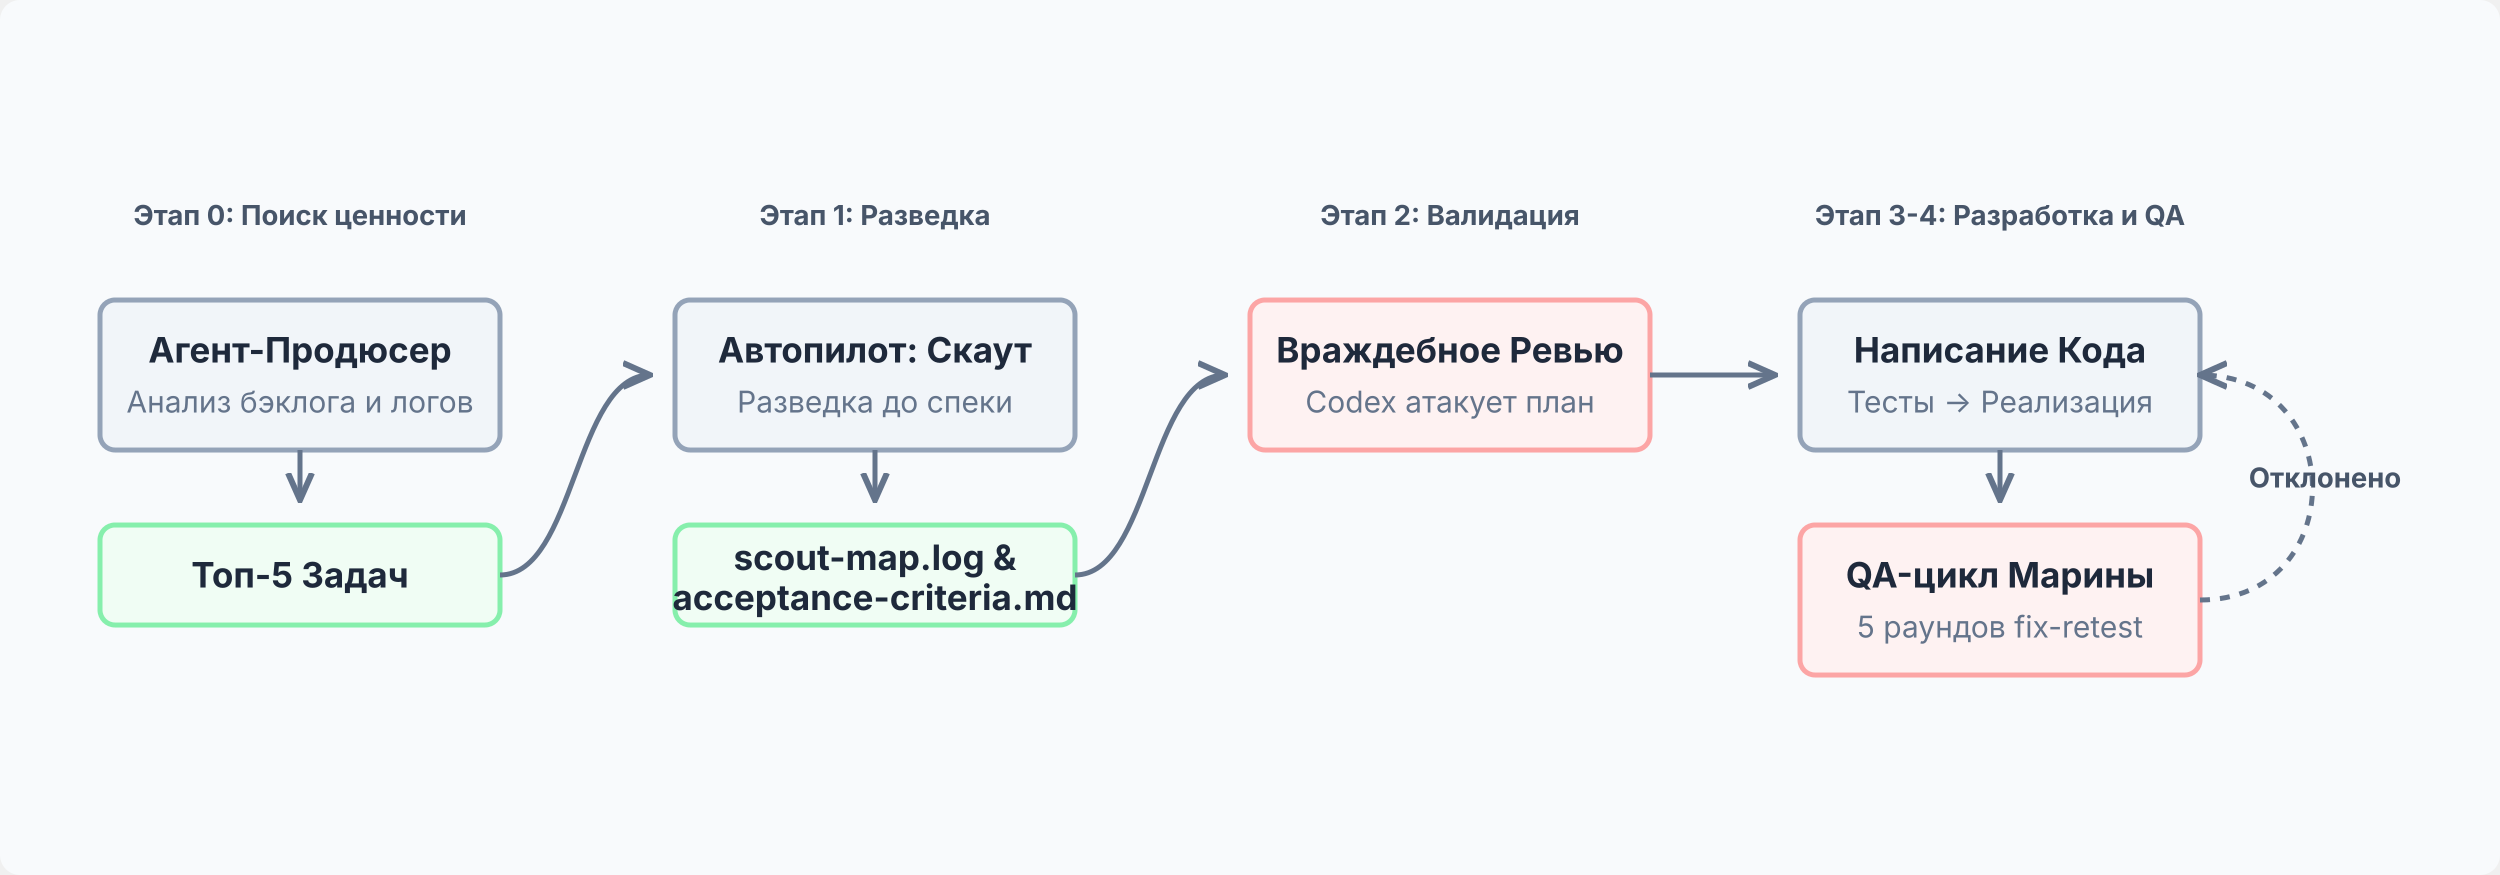
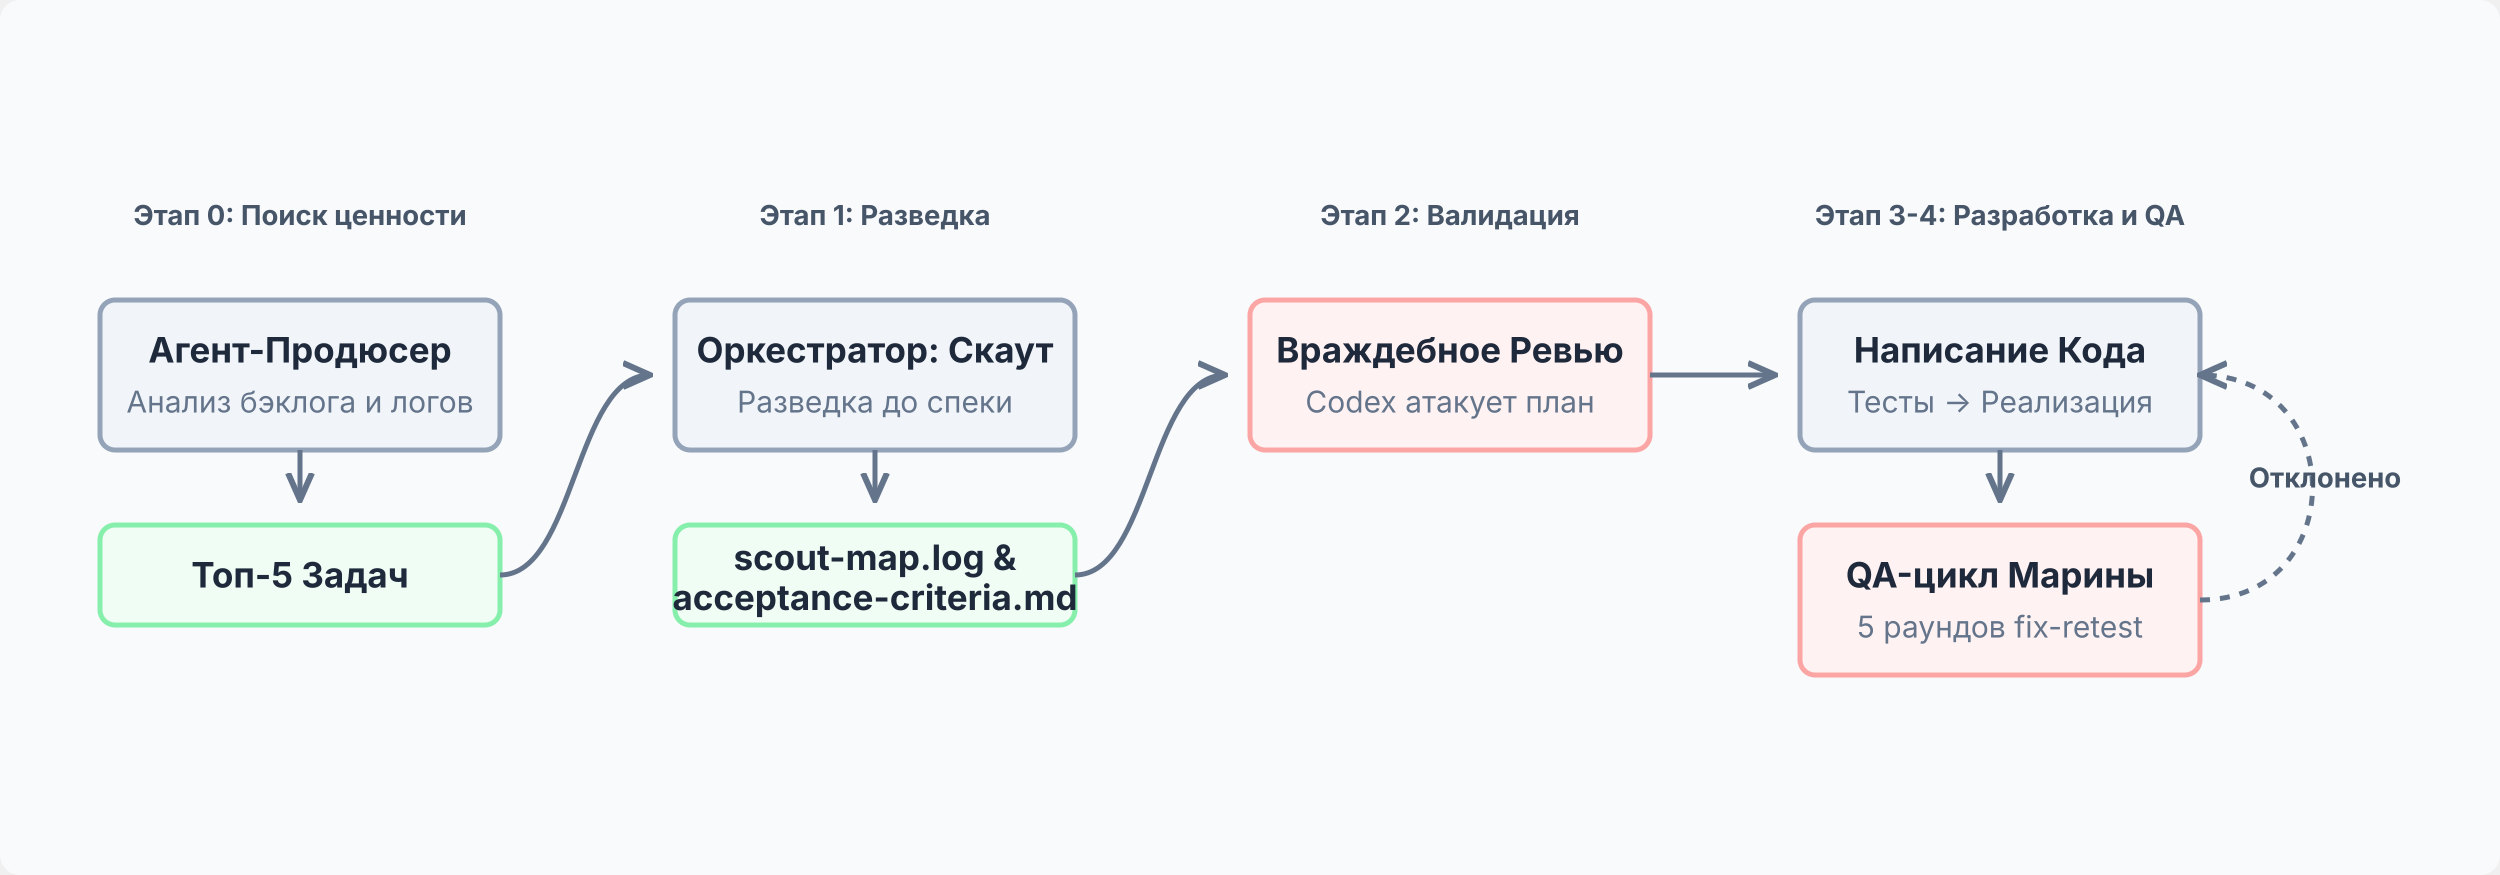
<svg xmlns="http://www.w3.org/2000/svg" viewBox="0 0 1000 350">
  <rect width="1000" height="350" fill="#f8fafc" rx="8" />
  <defs>
    <marker id="arrow" viewBox="0 0 10 10" refX="9" refY="5" markerWidth="6" markerHeight="6" orient="auto">
      <path d="M0,1 L9,5 L0,9" fill="none" stroke="#64748b" stroke-width="2" />
    </marker>
    <style>
            .box { fill: #ffffff; stroke: #cbd5e1; stroke-width: 2px; rx: 6px; }
            .agent { fill: #f1f5f9; stroke: #94a3b8; stroke-width: 2px; rx: 6px; }
            .artifact { fill: #f0fdf4; stroke: #86efac; stroke-width: 2px; rx: 6px; }
            .gate { fill: #fef2f2; stroke: #fca5a5; stroke-width: 2px; rx: 6px; }
            
            .text-title { font-family: -apple-system, system-ui, sans-serif; font-weight: bold; font-size: 14px; fill: #1e293b; text-anchor: middle; }
            .text-sub { font-family: -apple-system, system-ui, sans-serif; font-size: 12px; fill: #64748b; text-anchor: middle; }
            .label { font-family: -apple-system, system-ui, sans-serif; font-size: 11px; font-weight: bold; fill: #475569; text-anchor: middle; }
        </style>
  </defs>
  <rect class="agent" x="40" y="120" width="160" height="60" />
  <text class="text-title" x="120" y="145">Агент-Продюсер</text>
  <text class="text-sub" x="120" y="165">Анализ бэклога и логов</text>
  <rect class="artifact" x="40" y="210" width="160" height="40" />
  <text class="text-title" x="120" y="235">Топ-5 Задач</text>
  <line x1="120" y1="180" x2="120" y2="200" stroke="#64748b" stroke-width="2" marker-end="url(#arrow)" />
  <path d="M 200 230 C 230 230, 230 150, 260 150" fill="none" stroke="#64748b" stroke-width="2" marker-end="url(#arrow)" />
  <rect class="agent" x="270" y="120" width="160" height="60" />
-   <text class="text-title" x="350" y="145">Автопилот: Скаут</text>
+   <text class="text-title" x="350" y="145">Оркестратор: Скаут</text>
  <text class="text-sub" x="350" y="165">Разведка до спеки</text>
  <rect class="artifact" x="270" y="210" width="160" height="40" />
  <text class="text-title" x="350" y="228">scout-map.log &amp;</text>
  <text class="text-title" x="350" y="244">acceptance-criteria.md</text>
  <line x1="350" y1="180" x2="350" y2="200" stroke="#64748b" stroke-width="2" marker-end="url(#arrow)" />
  <path d="M 430 230 C 460 230, 460 150, 490 150" fill="none" stroke="#64748b" stroke-width="2" marker-end="url(#arrow)" />
  <rect class="gate" x="500" y="120" width="160" height="60" />
  <text class="text-title" x="580" y="145">Враждебное Ревью</text>
  <text class="text-sub" x="580" y="165">Codex атакует план</text>
  <line x1="660" y1="150" x2="710" y2="150" stroke="#64748b" stroke-width="2" marker-end="url(#arrow)" />
  <rect class="agent" x="720" y="120" width="160" height="60" />
  <text class="text-title" x="800" y="145">Написание Кода</text>
  <text class="text-sub" x="800" y="165">Тесты -&gt; Реализация</text>
  <line x1="800" y1="180" x2="800" y2="200" stroke="#64748b" stroke-width="2" marker-end="url(#arrow)" />
  <rect class="gate" x="720" y="210" width="160" height="60" />
  <text class="text-title" x="800" y="235">QA-цикл Марины</text>
  <text class="text-sub" x="800" y="255">5 раундов fix-retest</text>
  <path d="M 880 240 C 940 240, 940 150, 880 150" fill="none" stroke="#64748b" stroke-width="2" marker-end="url(#arrow)" stroke-dasharray="4,4" />
  <text class="label" x="930" y="195">Отклонено</text>
  <text class="label" x="120" y="90">Этап 0: Поиск ценности</text>
  <text class="label" x="350" y="90">Этап 1: Разведка</text>
  <text class="label" x="580" y="90">Этап 2: Валидация</text>
  <text class="label" x="800" y="90">Этап 3-4: Разработка и QA</text>
</svg>
